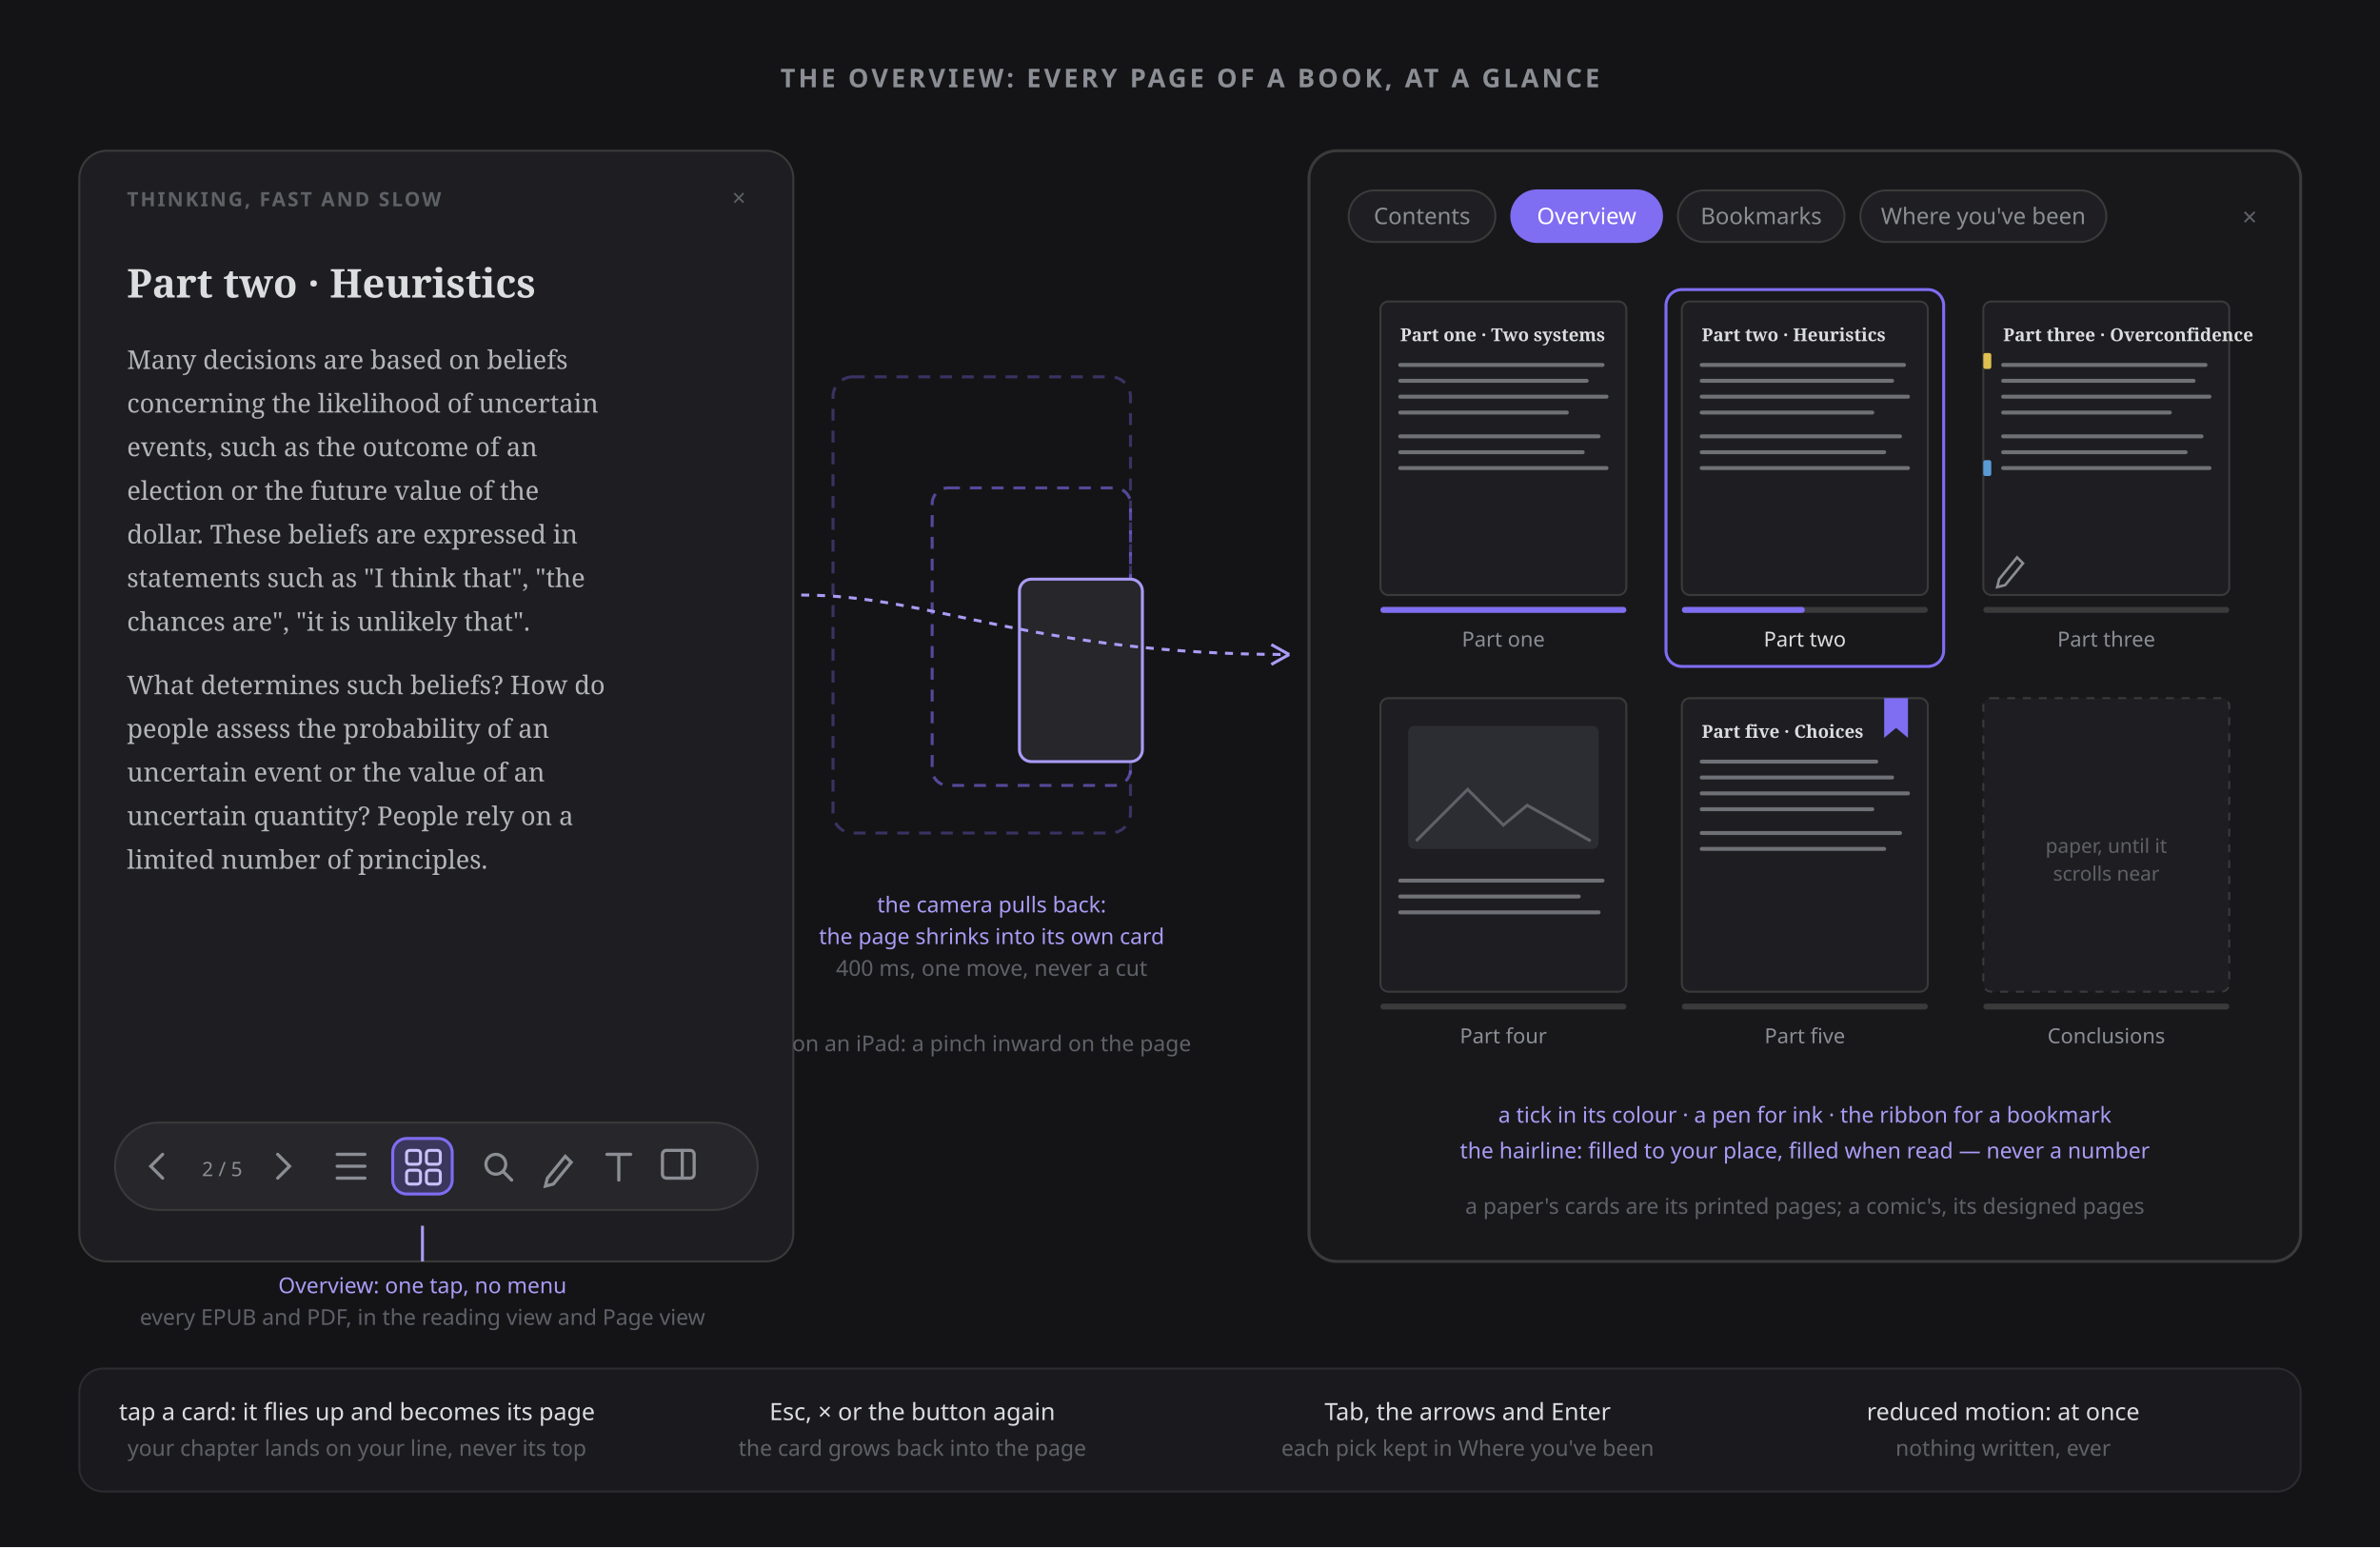
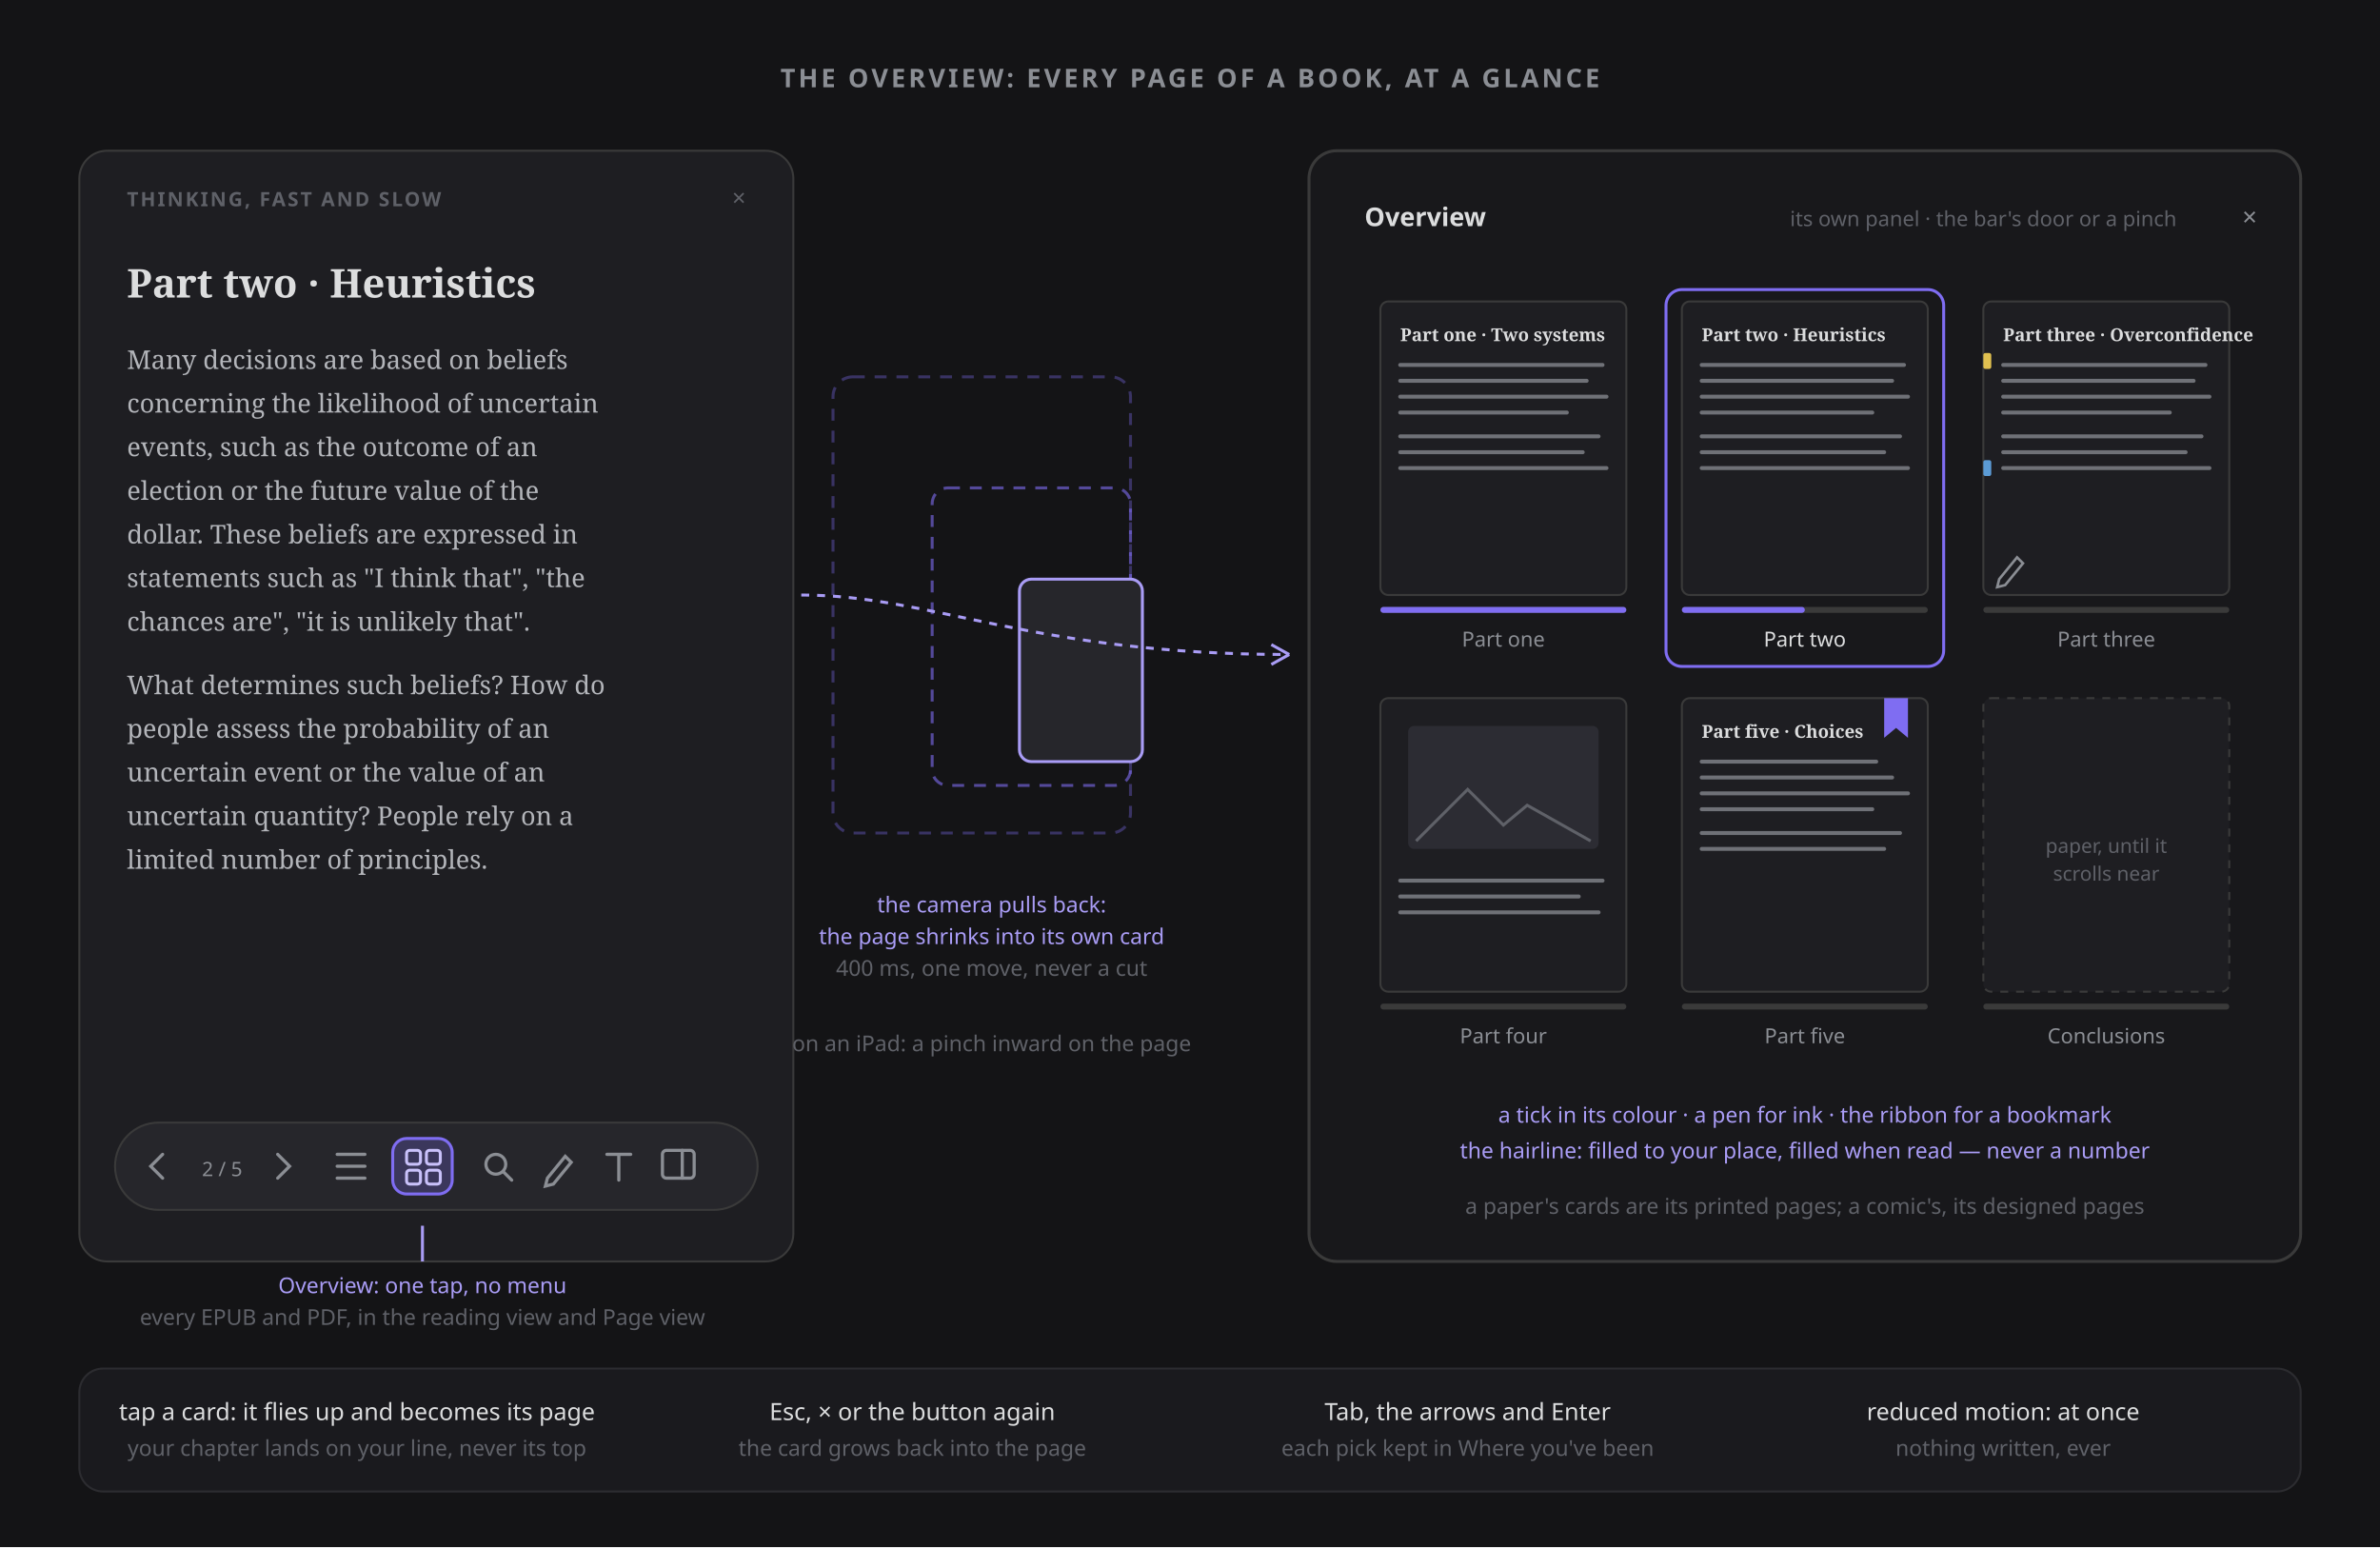
- <svg xmlns="http://www.w3.org/2000/svg" width="1200" height="780" viewBox="0 0 1200 780" role="img" aria-label="The overview. Left: a chapter of a book in the Reader, the bar below it with the pages-grid button named Overview highlighted, one tap from any view. Middle: the camera pulling back, the page shrinking in three steps into its own card. Right: the Contents panel on its Overview tab, Contents, Overview, Bookmarks and Where you've been as four chips with no count, and a grid of six chapter cards, each the start of its page in your type with its name below: the current one framed in the accent colour with a hairline filled half-way, one read to its end with a full hairline, one with a yellow and a blue tick at its edge and a pen for an ink note, one with the bookmark's ribbon at its corner, and the rest with empty hairlines. Bottom: a card becomes its page, closing without a pick is the same shot backwards, marks are never a number, and under reduced motion every move is instant.">
+ <svg xmlns="http://www.w3.org/2000/svg" width="1200" height="780" viewBox="0 0 1200 780" role="img" aria-label="The overview. Left: a chapter of a book in the Reader, the bar below it with the pages-grid button named Overview highlighted, one tap from any view. Middle: the camera pulling back, the page shrinking in three steps into its own card. Right: the Overview panel, a panel of its own with its title and its ×, no tabs, and a grid of six chapter cards, each the start of its page in your type with its name below: the current one framed in the accent colour with a hairline filled half-way, one read to its end with a full hairline, one with a yellow and a blue tick at its edge and a pen for an ink note, one with the bookmark's ribbon at its corner, and the rest with empty hairlines. Bottom: a card becomes its page, closing without a pick is the same shot backwards, marks are never a number, and under reduced motion every move is instant.">
  <rect width="1200" height="780" fill="#141416" />
  <text x="600" y="44" fill="#8b8e94" font-family="sans-serif" font-size="13" font-weight="600" text-anchor="middle" letter-spacing="1.5">THE OVERVIEW: EVERY PAGE OF A BOOK, AT A GLANCE</text>
  <g font-family="sans-serif">
    <rect x="40" y="76" width="360" height="560" rx="14" fill="#1e1e22" stroke="#3a3a3a" />
    <text x="64" y="104" fill="#5f6168" font-size="10" font-weight="600" letter-spacing="1">THINKING, FAST AND SLOW</text>
    <text x="376" y="104" fill="#5f6168" font-size="12" text-anchor="end">×</text>
    <text x="64" y="150" fill="#dcddde" font-family="serif" font-size="20" font-weight="700">Part two · Heuristics</text>
    <g fill="#b3b5ba" font-family="serif" font-size="13">
      <text x="64" y="186">Many decisions are based on beliefs</text>
      <text x="64" y="208">concerning the likelihood of uncertain</text>
      <text x="64" y="230">events, such as the outcome of an</text>
      <text x="64" y="252">election or the future value of the</text>
      <text x="64" y="274">dollar. These beliefs are expressed in</text>
      <text x="64" y="296">statements such as "I think that", "the</text>
      <text x="64" y="318">chances are", "it is unlikely that".</text>
      <text x="64" y="350">What determines such beliefs? How do</text>
      <text x="64" y="372">people assess the probability of an</text>
      <text x="64" y="394">uncertain event or the value of an</text>
      <text x="64" y="416">uncertain quantity? People rely on a</text>
      <text x="64" y="438">limited number of principles.</text>
    </g>
    <rect x="58" y="566" width="324" height="44" rx="22" fill="#26262b" stroke="#3a3a3a" />
    <g stroke="#8b8e94" stroke-width="1.6" fill="none" stroke-linecap="round">
      <path d="M 82 582 l -6 6 l 6 6" />
      <text x="112" y="593" fill="#8b8e94" stroke="none" font-size="10" text-anchor="middle">2 / 5</text>
      <path d="M 140 582 l 6 6 l -6 6" />
      <path d="M 170 582 h 14 M 170 588 h 14 M 170 594 h 14" />
    </g>
    <rect x="198" y="574" width="30" height="28" rx="7" fill="#7f6df2" fill-opacity="0.25" stroke="#7f6df2" stroke-width="1.5" />
    <g fill="none" stroke="#c9c1fa" stroke-width="1.5">
      <rect x="205" y="580" width="7" height="7" rx="1.5" />
      <rect x="215" y="580" width="7" height="7" rx="1.5" />
      <rect x="205" y="590" width="7" height="7" rx="1.5" />
      <rect x="215" y="590" width="7" height="7" rx="1.5" />
    </g>
    <g stroke="#8b8e94" stroke-width="1.6" fill="none" stroke-linecap="round">
      <circle cx="250" cy="587" r="5" />
      <path d="M 254 591 l 4 4" />
      <path d="M 276 594 l 9 -11 l 3 3 l -9 11 l -4 1 z" />
      <path d="M 306 582 h 12 M 312 582 v 13" />
      <rect x="334" y="580" width="16" height="14" rx="2" />
      <path d="M 344 580 v 14" />
    </g>
    <path d="M 213 618 v 18" stroke="#a99cf5" stroke-width="1.5" />
    <text x="213" y="652" fill="#a99cf5" font-size="11" text-anchor="middle">Overview: one tap, no menu</text>
    <text x="213" y="668" fill="#5f6168" font-size="11" text-anchor="middle">every EPUB and PDF, in the reading view and Page view</text>
  </g>
  <g font-family="sans-serif">
    <rect x="420" y="190" width="150" height="230" rx="10" fill="none" stroke="#7f6df2" stroke-opacity="0.35" stroke-width="1.5" stroke-dasharray="6 5" />
    <rect x="470" y="246" width="100" height="150" rx="8" fill="none" stroke="#7f6df2" stroke-opacity="0.6" stroke-width="1.5" stroke-dasharray="6 5" />
    <rect x="514" y="292" width="62" height="92" rx="6" fill="#26262b" stroke="#a99cf5" stroke-width="1.5" />
    <path d="M 404 300 C 470 300 520 330 650 330" fill="none" stroke="#a99cf5" stroke-width="1.5" stroke-dasharray="4 4" />
    <path d="M 650 330 l -9 -5 m 9 5 l -9 5" stroke="#a99cf5" stroke-width="1.5" fill="none" />
    <text x="500" y="460" fill="#a99cf5" font-size="11" text-anchor="middle">the camera pulls back:</text>
    <text x="500" y="476" fill="#a99cf5" font-size="11" text-anchor="middle">the page shrinks into its own card</text>
    <text x="500" y="492" fill="#5f6168" font-size="11" text-anchor="middle">400 ms, one move, never a cut</text>
    <text x="500" y="530" fill="#5f6168" font-size="11" text-anchor="middle">on an iPad: a pinch inward on the page</text>
  </g>
  <g font-family="sans-serif">
    <rect x="660" y="76" width="500" height="560" rx="14" fill="#18181b" stroke="#3a3a3a" stroke-width="1.5" />
-     <rect x="680" y="96" width="74" height="26" rx="13" fill="#1f1f23" stroke="#3a3a3a" />
-     <text x="717" y="113" fill="#8b8e94" font-size="11.5" text-anchor="middle">Contents</text>
-     <rect x="762" y="96" width="76" height="26" rx="13" fill="#7f6df2" stroke="#7f6df2" />
-     <text x="800" y="113" fill="#ffffff" font-size="11.5" text-anchor="middle">Overview</text>
-     <rect x="846" y="96" width="84" height="26" rx="13" fill="#1f1f23" stroke="#3a3a3a" />
-     <text x="888" y="113" fill="#8b8e94" font-size="11.5" text-anchor="middle">Bookmarks</text>
-     <rect x="938" y="96" width="124" height="26" rx="13" fill="#1f1f23" stroke="#3a3a3a" />
-     <text x="1000" y="113" fill="#8b8e94" font-size="11.5" text-anchor="middle">Where you've been</text>
-     <text x="1138" y="114" fill="#5f6168" font-size="13" text-anchor="end">×</text>
+     <text x="688" y="114" fill="#dcddde" font-size="13" font-weight="600">Overview</text>
+     <text x="1000" y="114" fill="#5f6168" font-size="10.5" text-anchor="middle">its own panel · the bar's door or a pinch</text>
+     <text x="1138" y="114" fill="#8b8e94" font-size="13" text-anchor="end">×</text>
  </g>
  <g font-family="sans-serif">
    <rect x="688" y="146" width="140" height="190" rx="8" fill="none" />
    <rect x="696" y="152" width="124" height="148" rx="4" fill="#1e1e22" stroke="#3a3a3a" />
    <text x="706" y="172" fill="#dcddde" font-family="serif" font-size="9" font-weight="700">Part one · Two systems</text>
    <g stroke="#6f7177" stroke-width="2" stroke-linecap="round">
      <line x1="706" y1="184" x2="808" y2="184" />
      <line x1="706" y1="192" x2="800" y2="192" />
      <line x1="706" y1="200" x2="810" y2="200" />
      <line x1="706" y1="208" x2="790" y2="208" />
      <line x1="706" y1="220" x2="806" y2="220" />
      <line x1="706" y1="228" x2="798" y2="228" />
      <line x1="706" y1="236" x2="810" y2="236" />
    </g>
    <rect x="696" y="306" width="124" height="3" rx="1.5" fill="#3a3a3a" />
    <rect x="696" y="306" width="124" height="3" rx="1.5" fill="#7f6df2" />
    <text x="758" y="326" fill="#8b8e94" font-size="10.5" text-anchor="middle">Part one</text>
    <rect x="840" y="146" width="140" height="190" rx="8" fill="none" stroke="#7f6df2" stroke-width="1.5" />
    <rect x="848" y="152" width="124" height="148" rx="4" fill="#1e1e22" stroke="#3a3a3a" />
    <text x="858" y="172" fill="#dcddde" font-family="serif" font-size="9" font-weight="700">Part two · Heuristics</text>
    <g stroke="#6f7177" stroke-width="2" stroke-linecap="round">
      <line x1="858" y1="184" x2="960" y2="184" />
      <line x1="858" y1="192" x2="954" y2="192" />
      <line x1="858" y1="200" x2="962" y2="200" />
      <line x1="858" y1="208" x2="944" y2="208" />
      <line x1="858" y1="220" x2="958" y2="220" />
      <line x1="858" y1="228" x2="950" y2="228" />
      <line x1="858" y1="236" x2="962" y2="236" />
    </g>
    <rect x="848" y="306" width="124" height="3" rx="1.5" fill="#3a3a3a" />
    <rect x="848" y="306" width="62" height="3" rx="1.5" fill="#7f6df2" />
    <text x="910" y="326" fill="#dcddde" font-size="10.5" text-anchor="middle">Part two</text>
    <rect x="1000" y="152" width="124" height="148" rx="4" fill="#1e1e22" stroke="#3a3a3a" />
    <rect x="1000" y="178" width="4" height="8" rx="1" fill="#e0c050" />
    <rect x="1000" y="232" width="4" height="8" rx="1" fill="#5b9bd5" />
    <text x="1010" y="172" fill="#dcddde" font-family="serif" font-size="9" font-weight="700">Part three · Overconfidence</text>
    <g stroke="#6f7177" stroke-width="2" stroke-linecap="round">
      <line x1="1010" y1="184" x2="1112" y2="184" />
      <line x1="1010" y1="192" x2="1106" y2="192" />
      <line x1="1010" y1="200" x2="1114" y2="200" />
      <line x1="1010" y1="208" x2="1094" y2="208" />
      <line x1="1010" y1="220" x2="1110" y2="220" />
      <line x1="1010" y1="228" x2="1102" y2="228" />
      <line x1="1010" y1="236" x2="1114" y2="236" />
    </g>
    <path d="M 1008 292 l 9 -11 l 3 3 l -9 11 l -4 1 z" fill="none" stroke="#8b8e94" stroke-width="1.3" />
    <rect x="1000" y="306" width="124" height="3" rx="1.5" fill="#3a3a3a" />
    <text x="1062" y="326" fill="#8b8e94" font-size="10.5" text-anchor="middle">Part three</text>
    <rect x="696" y="352" width="124" height="148" rx="4" fill="#1e1e22" stroke="#3a3a3a" />
    <rect x="710" y="366" width="96" height="62" rx="3" fill="#2c2c33" />
    <path d="M 714 424 l 26 -26 l 18 18 l 12 -10 l 32 18" fill="none" stroke="#5f6168" stroke-width="1.5" />
    <g stroke="#6f7177" stroke-width="2" stroke-linecap="round">
      <line x1="706" y1="444" x2="808" y2="444" />
      <line x1="706" y1="452" x2="796" y2="452" />
      <line x1="706" y1="460" x2="806" y2="460" />
    </g>
    <rect x="696" y="506" width="124" height="3" rx="1.5" fill="#3a3a3a" />
    <text x="758" y="526" fill="#8b8e94" font-size="10.5" text-anchor="middle">Part four</text>
    <rect x="848" y="352" width="124" height="148" rx="4" fill="#1e1e22" stroke="#3a3a3a" />
    <path d="M 950 352 h 12 v 20 l -6 -5 l -6 5 z" fill="#7f6df2" />
    <text x="858" y="372" fill="#dcddde" font-family="serif" font-size="9" font-weight="700">Part five · Choices</text>
    <g stroke="#6f7177" stroke-width="2" stroke-linecap="round">
      <line x1="858" y1="384" x2="946" y2="384" />
      <line x1="858" y1="392" x2="954" y2="392" />
      <line x1="858" y1="400" x2="962" y2="400" />
      <line x1="858" y1="408" x2="944" y2="408" />
      <line x1="858" y1="420" x2="958" y2="420" />
      <line x1="858" y1="428" x2="950" y2="428" />
    </g>
    <rect x="848" y="506" width="124" height="3" rx="1.5" fill="#3a3a3a" />
    <text x="910" y="526" fill="#8b8e94" font-size="10.5" text-anchor="middle">Part five</text>
    <rect x="1000" y="352" width="124" height="148" rx="4" fill="#1e1e22" stroke="#3a3a3a" stroke-dasharray="4 4" />
    <rect x="1000" y="506" width="124" height="3" rx="1.5" fill="#3a3a3a" />
    <text x="1062" y="526" fill="#8b8e94" font-size="10.5" text-anchor="middle">Conclusions</text>
    <text x="1062" y="430" fill="#5f6168" font-size="10" text-anchor="middle">paper, until it</text>
    <text x="1062" y="444" fill="#5f6168" font-size="10" text-anchor="middle">scrolls near</text>
    <text x="910" y="566" fill="#a99cf5" font-size="11" text-anchor="middle">a tick in its colour · a pen for ink · the ribbon for a bookmark</text>
    <text x="910" y="584" fill="#a99cf5" font-size="11" text-anchor="middle">the hairline: filled to your place, filled when read — never a number</text>
    <text x="910" y="612" fill="#5f6168" font-size="11" text-anchor="middle">a paper's cards are its printed pages; a comic's, its designed pages</text>
  </g>
  <g font-family="sans-serif">
    <rect x="40" y="690" width="1120" height="62" rx="12" fill="#1a1a1e" stroke="#2c2c30" />
    <text x="180" y="716" fill="#dcddde" font-size="12" text-anchor="middle">tap a card: it flies up and becomes its page</text>
    <text x="180" y="734" fill="#5f6168" font-size="11" text-anchor="middle">your chapter lands on your line, never its top</text>
    <text x="460" y="716" fill="#dcddde" font-size="12" text-anchor="middle">Esc, × or the button again</text>
    <text x="460" y="734" fill="#5f6168" font-size="11" text-anchor="middle">the card grows back into the page</text>
    <text x="740" y="716" fill="#dcddde" font-size="12" text-anchor="middle">Tab, the arrows and Enter</text>
    <text x="740" y="734" fill="#5f6168" font-size="11" text-anchor="middle">each pick kept in Where you've been</text>
    <text x="1010" y="716" fill="#dcddde" font-size="12" text-anchor="middle">reduced motion: at once</text>
    <text x="1010" y="734" fill="#5f6168" font-size="11" text-anchor="middle">nothing written, ever</text>
  </g>
</svg>
